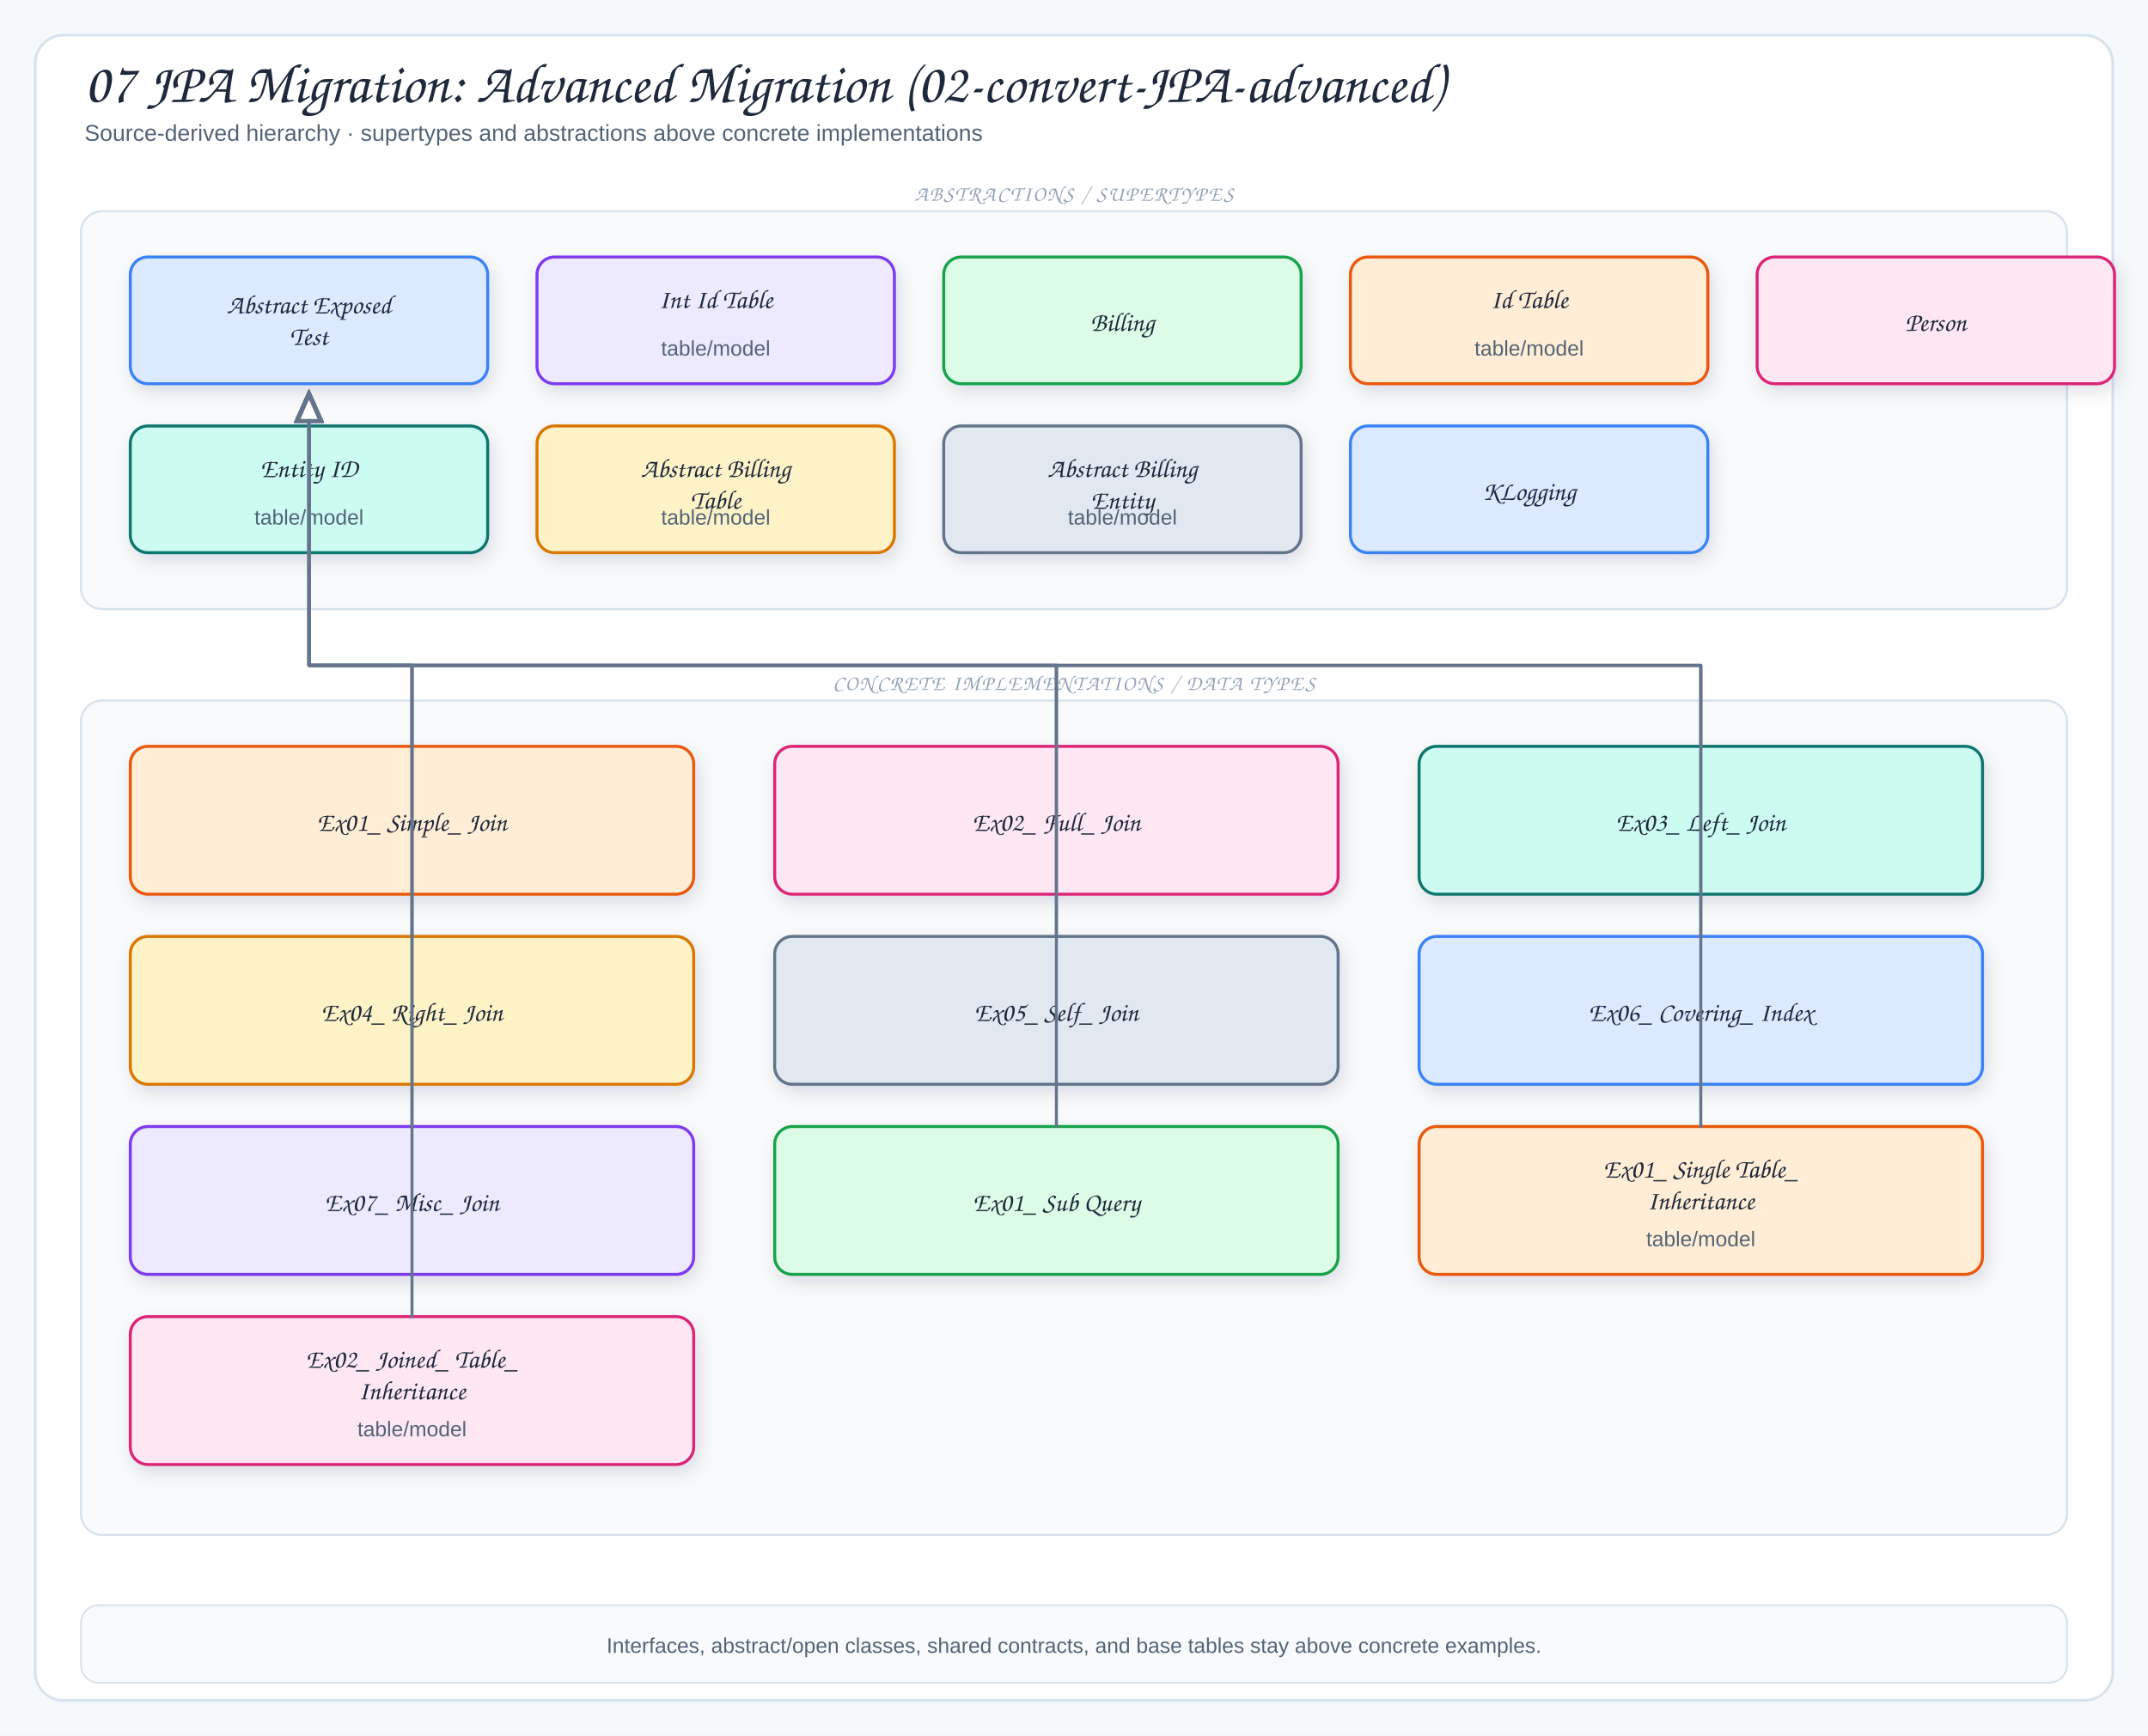
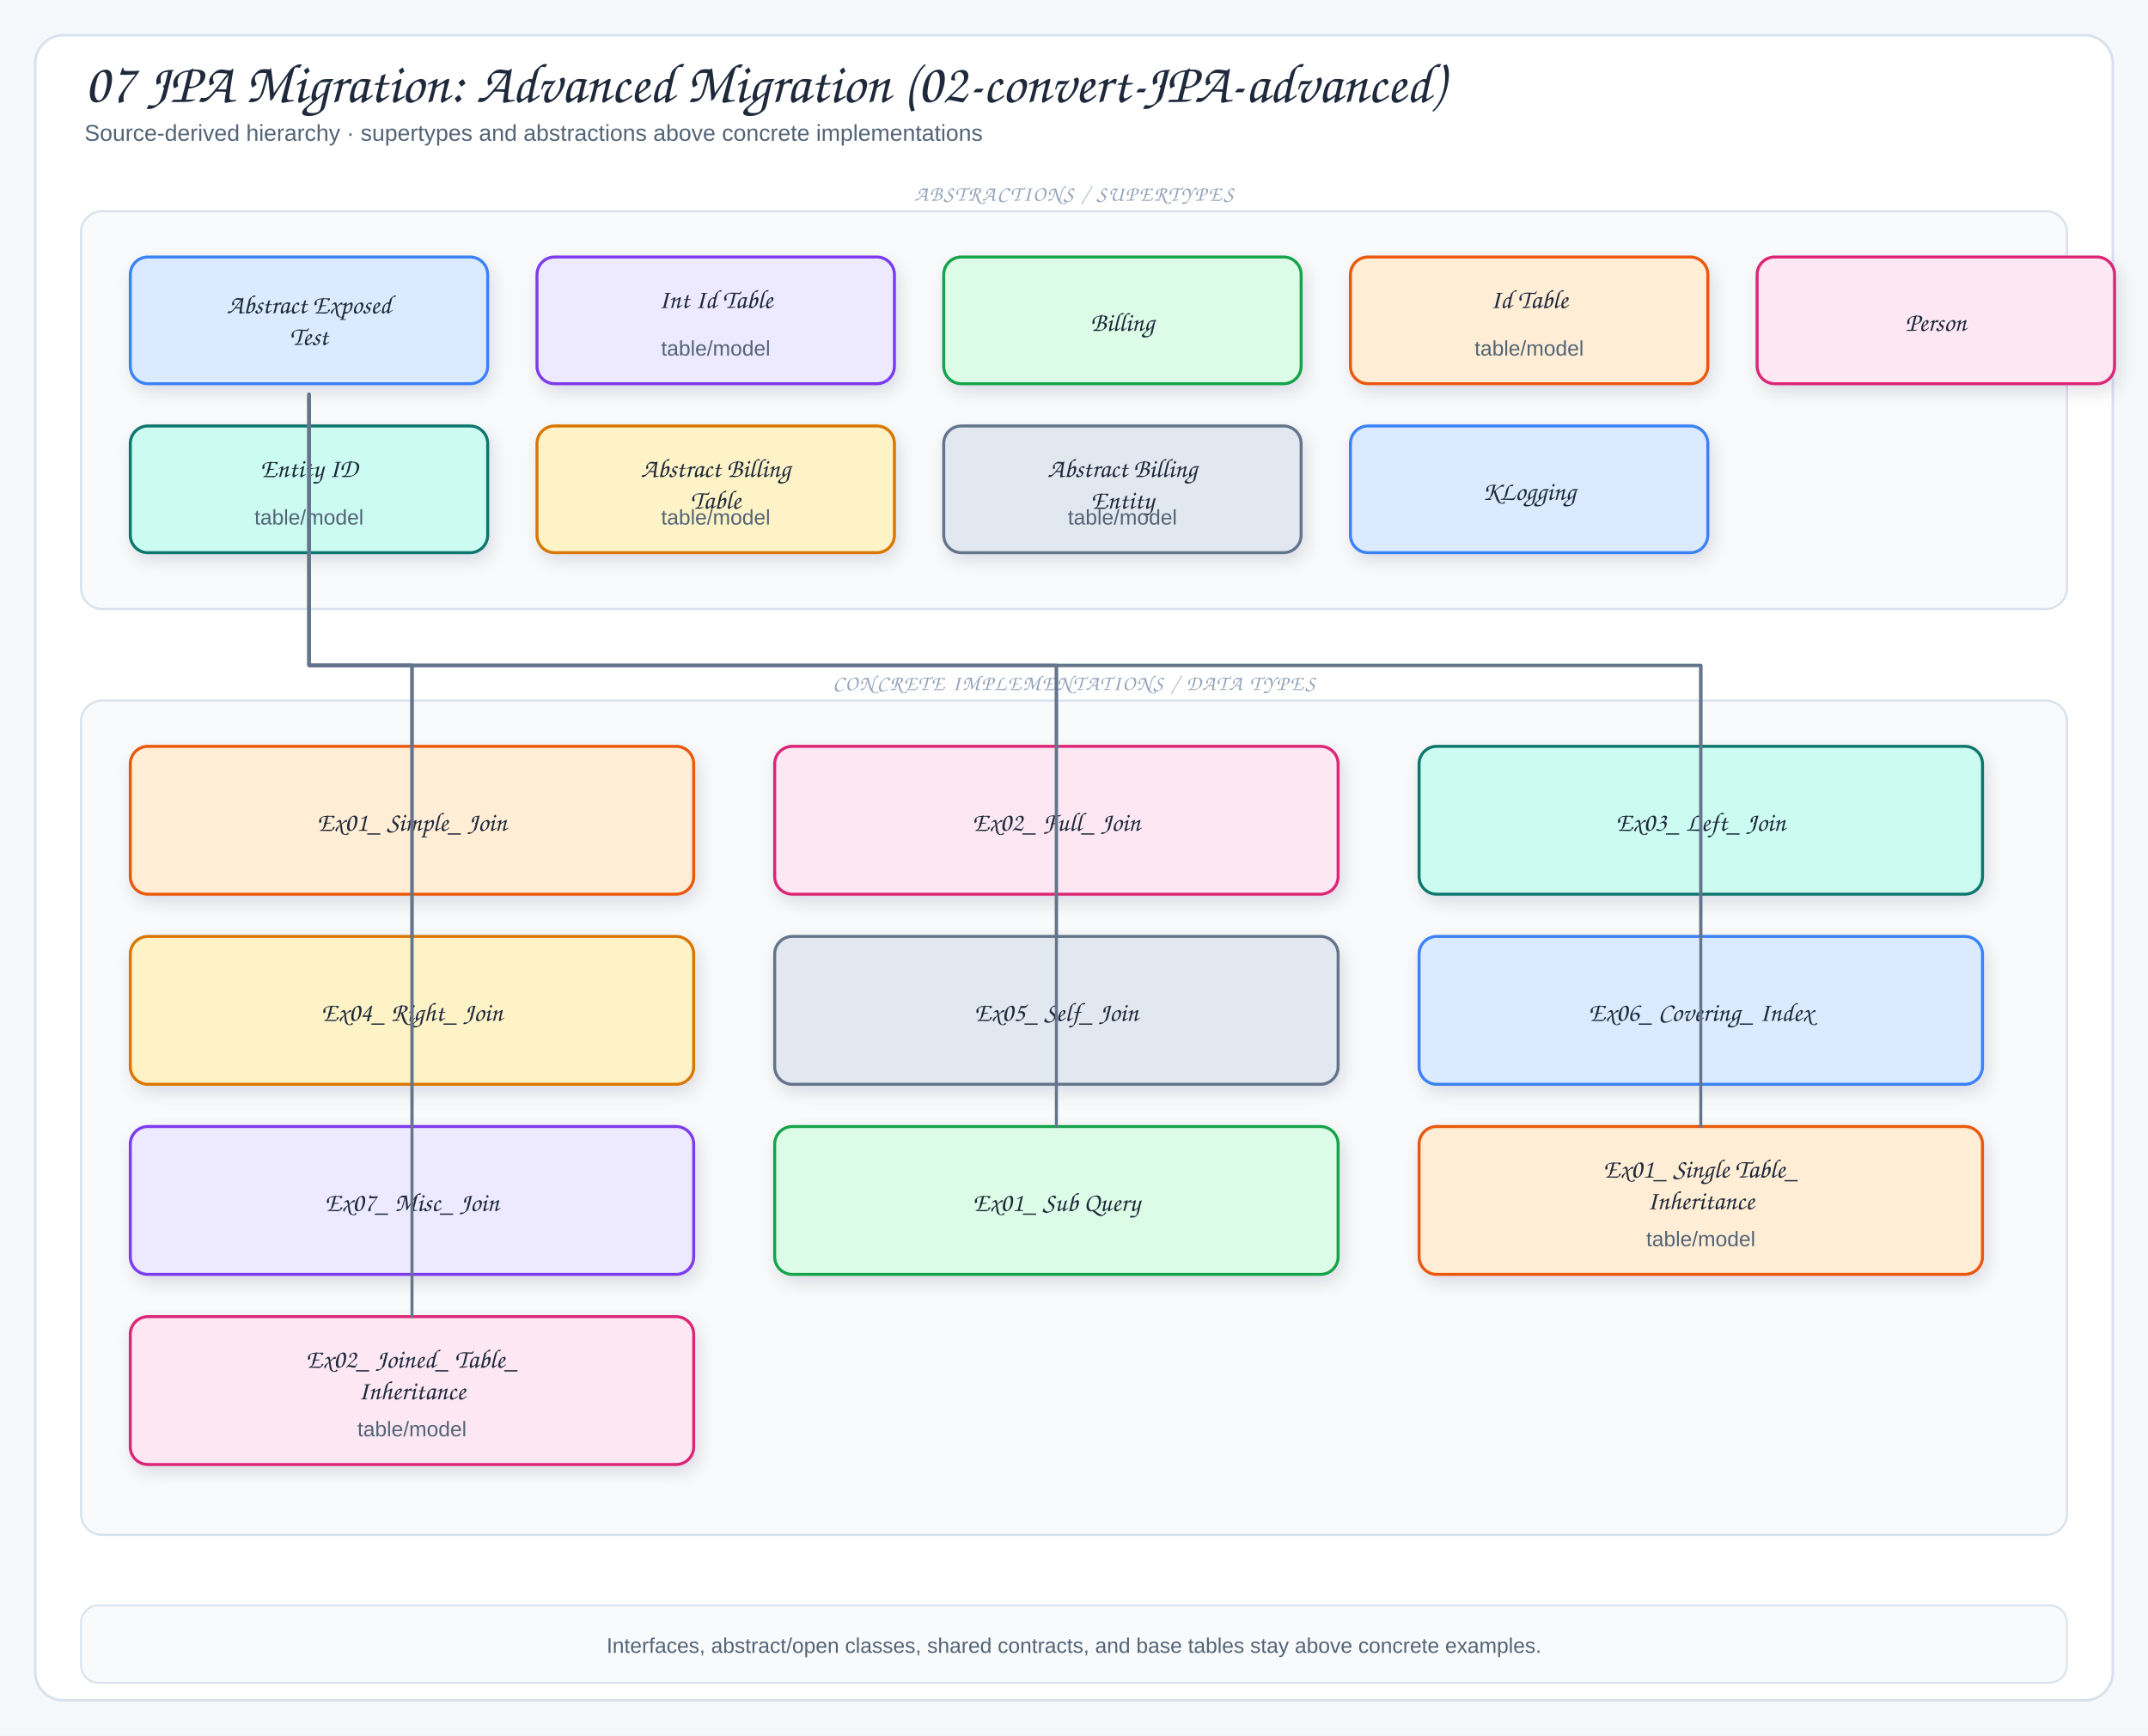
<svg xmlns="http://www.w3.org/2000/svg" viewBox="0 0 1220 986" width="1220" height="986" role="img" aria-label="07 JPA Migration: Advanced Migration (02-convert-JPA-advanced)">
  <defs>
    <filter id="shadow" x="-10%" y="-10%" width="120%" height="130%">
      <feDropShadow dx="2" dy="4" stdDeviation="5" flood-color="#1f2937" flood-opacity="0.12" />
    </filter>
-     <marker id="arrow" markerWidth="9" markerHeight="9" refX="8" refY="4.5" orient="auto">
+     <marker id="arrow" viewBox="0 0 9 9" markerWidth="9" markerHeight="9" refX="8" refY="4.5" orient="auto">
      <path d="M1,1 L8,4.5 L1,8 Z" fill="#64748b" />
    </marker>
-     <marker id="inherit" markerWidth="11" markerHeight="10" refX="9.5" refY="5" orient="auto">
+     <marker id="inherit" viewBox="0 0 11 10" markerWidth="11" markerHeight="10" refX="9.5" refY="5" orient="auto">
      <path d="M0.5,1 L9.5,5 L0.5,9 Z" fill="#fff" stroke="#64748b" stroke-width="1.5" />
    </marker>
    <style>
  .canvas{fill:#f6f9fc}
  .frame{fill:#fff;stroke:#d7e2ec;stroke-width:1.5}
  .panel{fill:#f8fafc;stroke:#d7e2ec;stroke-width:1.2}
  .card{stroke-width:1.7;filter:url(#shadow)}
  .title{font-family:"Architects Daughter","Comic Sans MS",cursive;font-size:32px;fill:#1e293b}
  .subtitle{font-family:"Comic Sans MS","Comic Sans","Comic Neue",Arial,sans-serif;font-size:13px;fill:#536476}
  .panelTitle{font-family:"Architects Daughter","Comic Sans MS",cursive;font-size:12px;letter-spacing:.08em;fill:#94a3b8}
  .label{font-family:"Architects Daughter","Comic Sans MS",cursive;font-size:18px;fill:#1e293b}
  .smallLabel{font-family:"Architects Daughter","Comic Sans MS",cursive;font-size:15px;fill:#1e293b}
  .detail{font-family:"Comic Sans MS","Comic Sans","Comic Neue",Arial,sans-serif;font-size:12px;fill:#536476}
  .tiny{font-family:"Comic Sans MS","Comic Sans","Comic Neue",Arial,sans-serif;font-size:10px;fill:#64748b}
-   .arrow{fill:none;stroke:#64748b;stroke-width:2;stroke-linecap:round;stroke-linejoin:round;marker-end:url(#arrow)}
-   .softArrow{fill:none;stroke:#94a3b8;stroke-width:1.5;stroke-linecap:round;stroke-linejoin:round;stroke-dasharray:5 5;marker-end:url(#arrow)}
-   .inherit{fill:none;stroke:#64748b;stroke-width:1.7;stroke-linecap:round;stroke-linejoin:round;marker-end:url(#inherit)}
+   .arrow{fill:none;stroke:#64748b;stroke-width:2;stroke-linecap:round;stroke-linejoin:round}
+   .softArrow{fill:none;stroke:#94a3b8;stroke-width:1.5;stroke-linecap:round;stroke-linejoin:round;stroke-dasharray:5 5}
+   .inherit{fill:none;stroke:#64748b;stroke-width:1.7;stroke-linecap:round;stroke-linejoin:round}
  .divider{stroke:#cbd5e1;stroke-width:1.2;stroke-dasharray:6 6}
</style>
  </defs>
  <rect width="1220" height="986" class="canvas" />
  <rect x="20" y="20" width="1180" height="946" rx="16" class="frame" />
  <text x="48" y="58" class="title">07 JPA Migration: Advanced Migration (02-convert-JPA-advanced)</text>
  <text x="48" y="80" class="subtitle">Source-derived hierarchy · supertypes and abstractions above concrete implementations</text>
  <rect x="46" y="120" width="1128" height="226" rx="12" class="panel" />
  <text x="610" y="114" class="panelTitle" text-anchor="middle">ABSTRACTIONS / SUPERTYPES</text>
  <rect x="74" y="146" width="203" height="72" rx="10" fill="#dbeafe" stroke="#3b82f6" class="card" />
  <text x="175.5" y="178" class="smallLabel" text-anchor="middle">Abstract Exposed</text>
  <text x="175.5" y="196" class="smallLabel" text-anchor="middle">Test</text>
  <rect x="305" y="146" width="203" height="72" rx="10" fill="#ede9fe" stroke="#7c3aed" class="card" />
  <text x="406.5" y="175" class="smallLabel" text-anchor="middle">Int Id Table</text>
  <text x="406.5" y="202" class="detail" text-anchor="middle">table/model</text>
  <rect x="536" y="146" width="203" height="72" rx="10" fill="#dcfce7" stroke="#16a34a" class="card" />
  <text x="637.5" y="188" class="smallLabel" text-anchor="middle">Billing</text>
  <rect x="767" y="146" width="203" height="72" rx="10" fill="#ffedd5" stroke="#ea580c" class="card" />
  <text x="868.5" y="175" class="smallLabel" text-anchor="middle">Id Table</text>
  <text x="868.5" y="202" class="detail" text-anchor="middle">table/model</text>
  <rect x="998" y="146" width="203" height="72" rx="10" fill="#fce7f3" stroke="#db2777" class="card" />
  <text x="1099.5" y="188" class="smallLabel" text-anchor="middle">Person</text>
  <rect x="74" y="242" width="203" height="72" rx="10" fill="#ccfbf1" stroke="#0f766e" class="card" />
  <text x="175.5" y="271" class="smallLabel" text-anchor="middle">Entity ID</text>
  <text x="175.5" y="298" class="detail" text-anchor="middle">table/model</text>
  <rect x="305" y="242" width="203" height="72" rx="10" fill="#fef3c7" stroke="#d97706" class="card" />
  <text x="406.5" y="271" class="smallLabel" text-anchor="middle">Abstract Billing</text>
  <text x="406.5" y="289" class="smallLabel" text-anchor="middle">Table</text>
  <text x="406.5" y="298" class="detail" text-anchor="middle">table/model</text>
  <rect x="536" y="242" width="203" height="72" rx="10" fill="#e2e8f0" stroke="#64748b" class="card" />
  <text x="637.5" y="271" class="smallLabel" text-anchor="middle">Abstract Billing</text>
  <text x="637.5" y="289" class="smallLabel" text-anchor="middle">Entity</text>
  <text x="637.5" y="298" class="detail" text-anchor="middle">table/model</text>
  <rect x="767" y="242" width="203" height="72" rx="10" fill="#dbeafe" stroke="#3b82f6" class="card" />
  <text x="868.5" y="284" class="smallLabel" text-anchor="middle">KLogging</text>
  <rect x="46" y="398" width="1128" height="474" rx="12" class="panel" />
  <text x="610" y="392" class="panelTitle" text-anchor="middle">CONCRETE IMPLEMENTATIONS / DATA TYPES</text>
  <rect x="74" y="424" width="320" height="84" rx="10" fill="#ffedd5" stroke="#ea580c" class="card" />
  <text x="234" y="472" class="smallLabel" text-anchor="middle">Ex01_ Simple_ Join</text>
  <rect x="440" y="424" width="320" height="84" rx="10" fill="#fce7f3" stroke="#db2777" class="card" />
  <text x="600" y="472" class="smallLabel" text-anchor="middle">Ex02_ Full_ Join</text>
  <rect x="806" y="424" width="320" height="84" rx="10" fill="#ccfbf1" stroke="#0f766e" class="card" />
  <text x="966" y="472" class="smallLabel" text-anchor="middle">Ex03_ Left_ Join</text>
  <rect x="74" y="532" width="320" height="84" rx="10" fill="#fef3c7" stroke="#d97706" class="card" />
  <text x="234" y="580" class="smallLabel" text-anchor="middle">Ex04_ Right_ Join</text>
  <rect x="440" y="532" width="320" height="84" rx="10" fill="#e2e8f0" stroke="#64748b" class="card" />
  <text x="600" y="580" class="smallLabel" text-anchor="middle">Ex05_ Self_ Join</text>
  <rect x="806" y="532" width="320" height="84" rx="10" fill="#dbeafe" stroke="#3b82f6" class="card" />
  <text x="966" y="580" class="smallLabel" text-anchor="middle">Ex06_ Covering_ Index</text>
  <rect x="74" y="640" width="320" height="84" rx="10" fill="#ede9fe" stroke="#7c3aed" class="card" />
  <text x="234" y="688" class="smallLabel" text-anchor="middle">Ex07_ Misc_ Join</text>
  <rect x="440" y="640" width="320" height="84" rx="10" fill="#dcfce7" stroke="#16a34a" class="card" />
  <text x="600" y="688" class="smallLabel" text-anchor="middle">Ex01_ Sub Query</text>
  <rect x="806" y="640" width="320" height="84" rx="10" fill="#ffedd5" stroke="#ea580c" class="card" />
  <text x="966" y="669" class="smallLabel" text-anchor="middle">Ex01_ Single Table_</text>
  <text x="966" y="687" class="smallLabel" text-anchor="middle">Inheritance</text>
  <text x="966" y="708" class="detail" text-anchor="middle">table/model</text>
  <rect x="74" y="748" width="320" height="84" rx="10" fill="#fce7f3" stroke="#db2777" class="card" />
  <text x="234" y="777" class="smallLabel" text-anchor="middle">Ex02_ Joined_ Table_</text>
  <text x="234" y="795" class="smallLabel" text-anchor="middle">Inheritance</text>
  <text x="234" y="816" class="detail" text-anchor="middle">table/model</text>
  <path d="M234,424 L234,378 L175.5,378 L175.5,224" class="inherit" />
  <path d="M600,424 L600,378 L175.5,378 L175.5,224" class="inherit" />
  <path d="M966,424 L966,378 L175.5,378 L175.5,224" class="inherit" />
  <path d="M234,532 L234,378 L175.5,378 L175.5,224" class="inherit" />
  <path d="M600,532 L600,378 L175.5,378 L175.5,224" class="inherit" />
  <path d="M966,532 L966,378 L175.5,378 L175.5,224" class="inherit" />
  <path d="M234,640 L234,378 L175.5,378 L175.5,224" class="inherit" />
  <path d="M600,640 L600,378 L175.5,378 L175.5,224" class="inherit" />
  <path d="M966,640 L966,378 L175.5,378 L175.5,224" class="inherit" />
  <path d="M234,748 L234,378 L175.5,378 L175.5,224" class="inherit" />
  <rect x="46" y="912" width="1128" height="44" rx="10" fill="#f8fafc" stroke="#d7e2ec" />
  <text x="610" y="939" class="detail" text-anchor="middle">Interfaces, abstract/open classes, shared contracts, and base tables stay above concrete examples.</text>
</svg>
